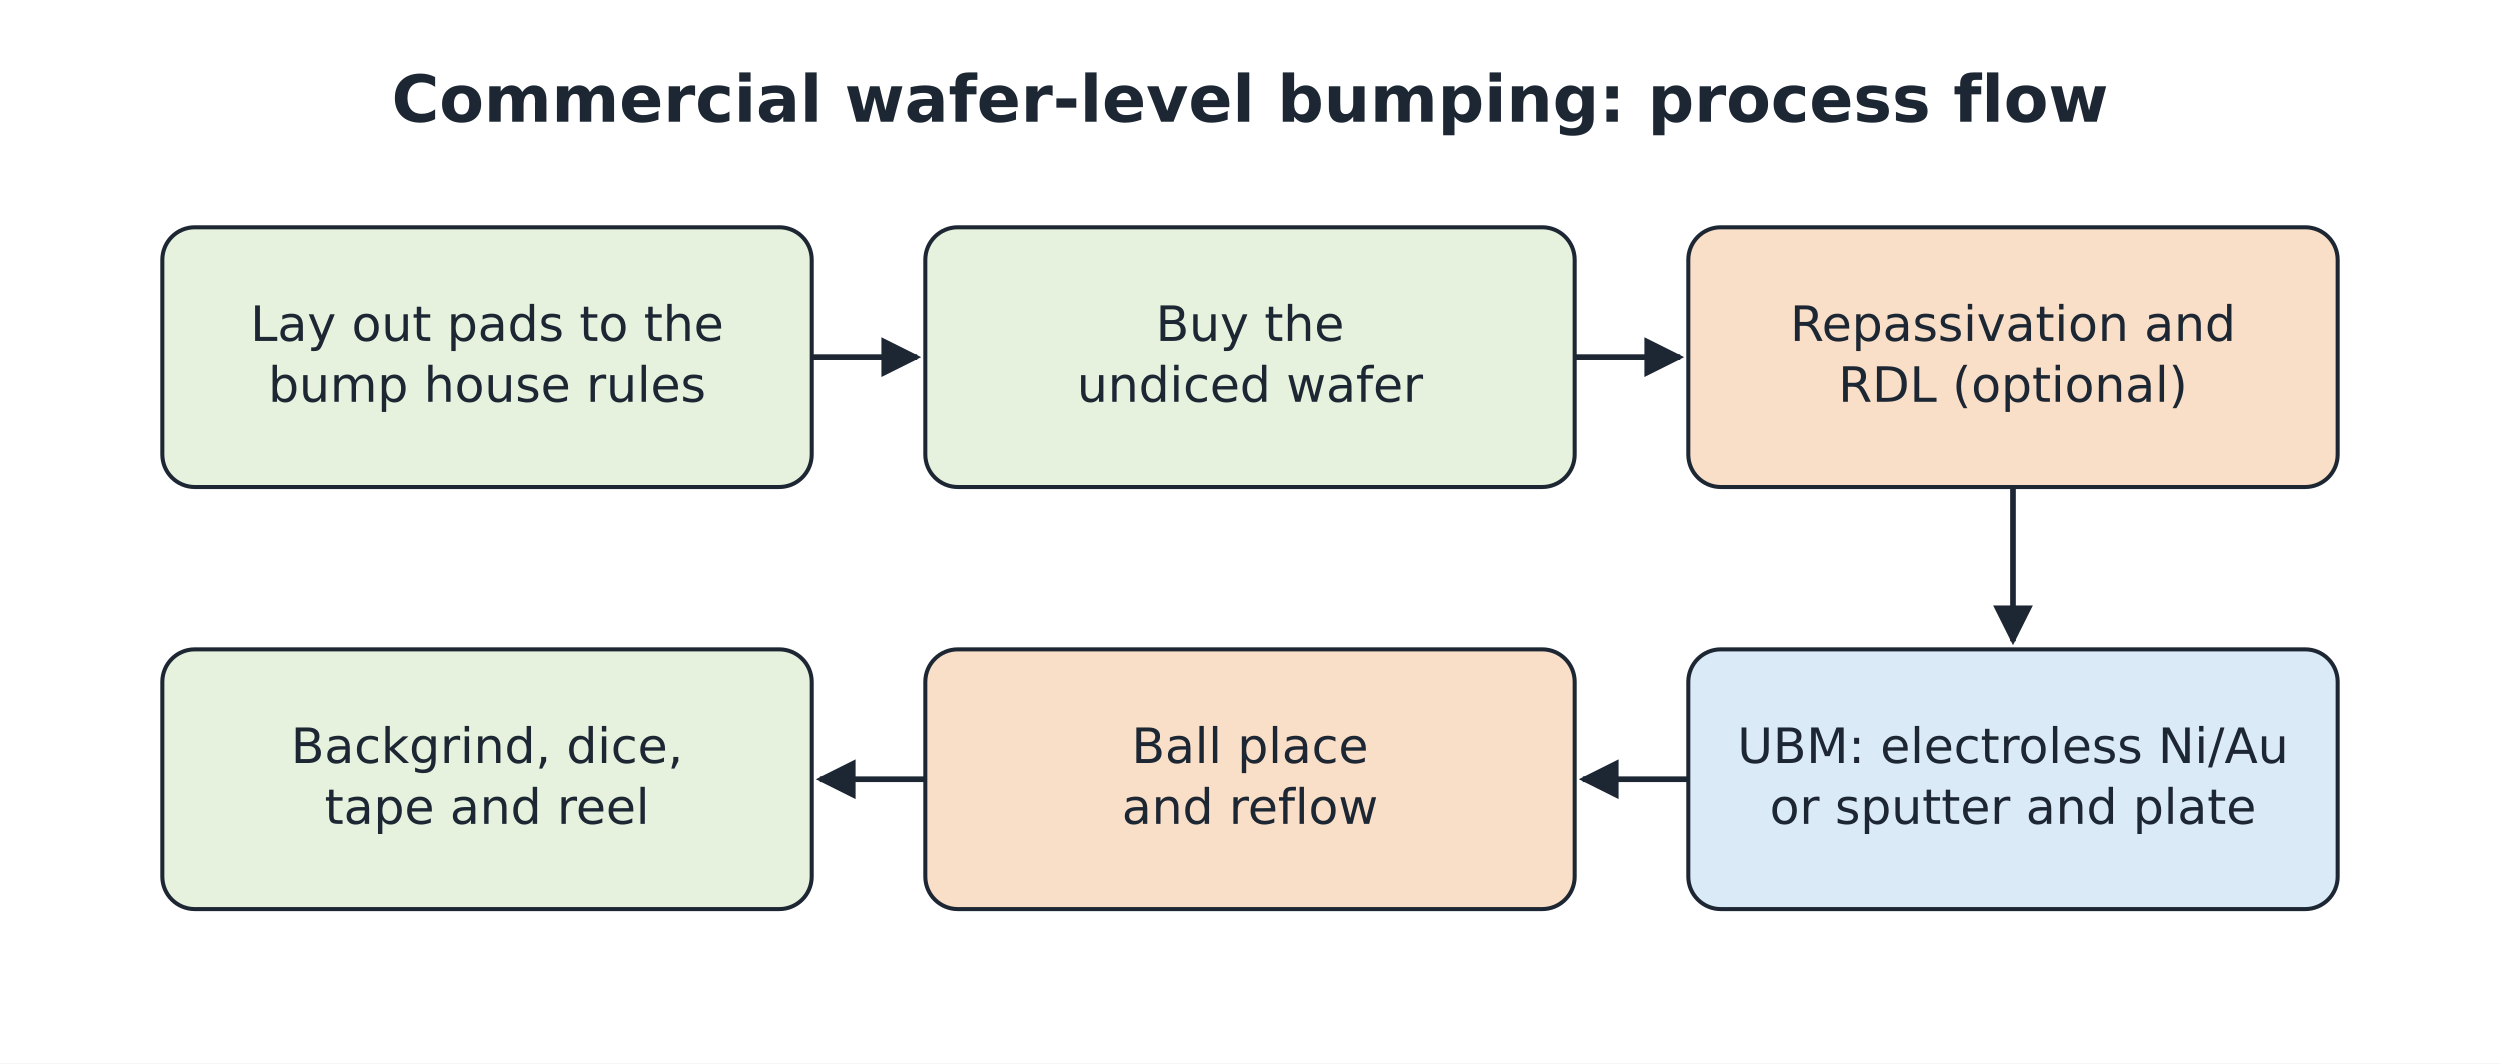
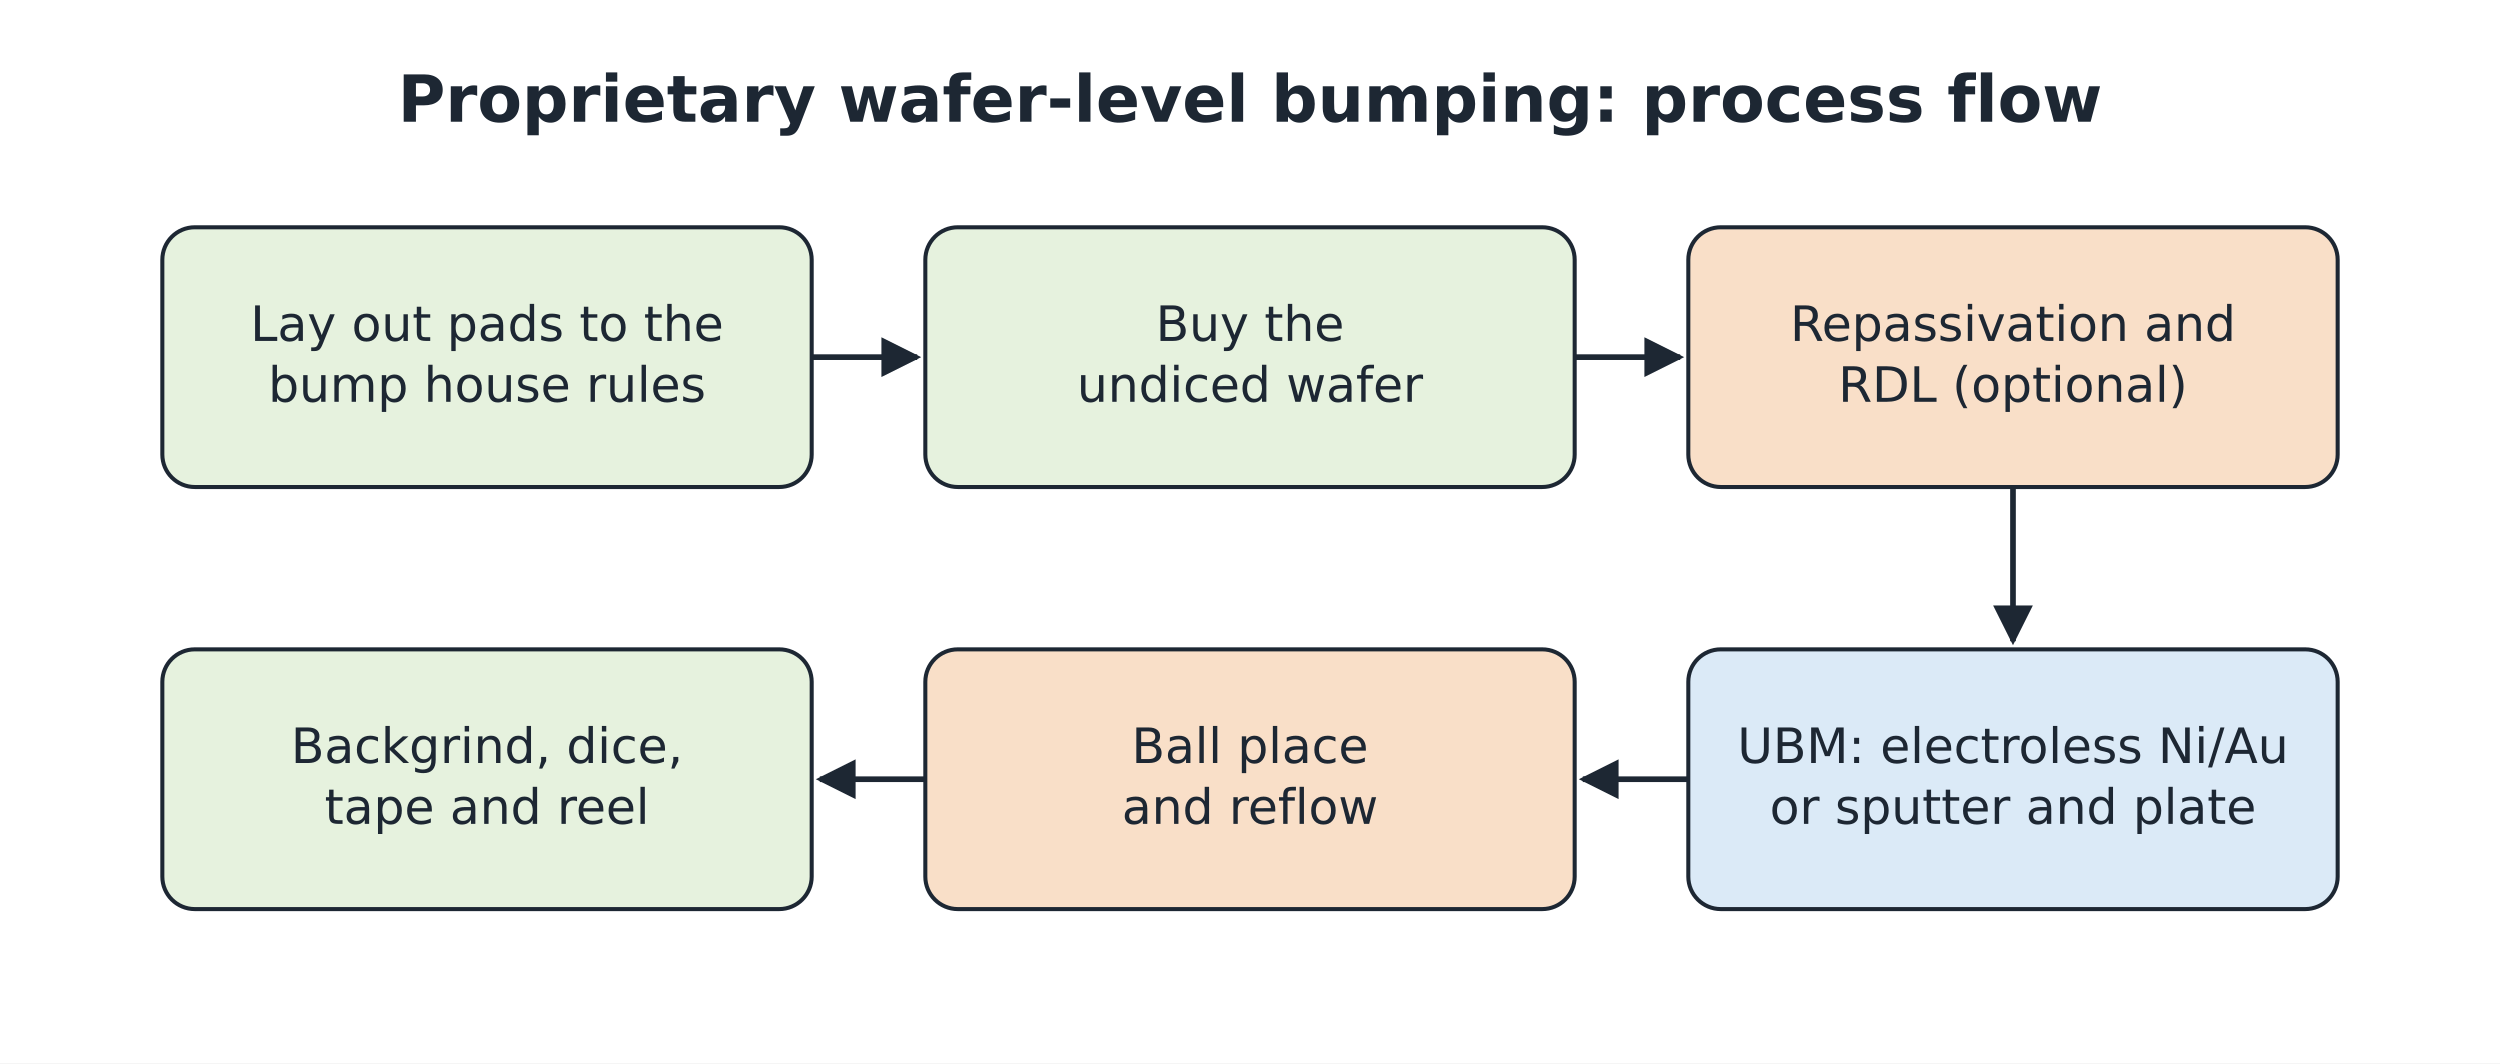
- <svg xmlns="http://www.w3.org/2000/svg" viewBox="0 0 616 262" width="616" height="262" role="img" aria-label="Commercial wafer-level bumping: process flow">
+ <svg xmlns="http://www.w3.org/2000/svg" viewBox="0 0 616 262" width="616" height="262" role="img" aria-label="Proprietary wafer-level bumping: process flow">
  <defs>
    <marker id="arr" viewBox="0 0 10 10" refX="9" refY="5" markerWidth="7" markerHeight="7" orient="auto-start-reverse">
      <path d="M0,0 L10,5 L0,10 z" fill="#1d2733" />
    </marker>
  </defs>
  <rect width="616" height="262" fill="#ffffff" />
  <g transform="translate(0,0)">
-     <text x="308.0" y="30" font-size="16" text-anchor="middle" fill="#1d2733" font-weight="bold" font-family="DejaVu Sans, Arial, Helvetica, sans-serif">Commercial wafer-level bumping: process flow</text>
+     <text x="308.0" y="30" font-size="16" text-anchor="middle" fill="#1d2733" font-weight="bold" font-family="DejaVu Sans, Arial, Helvetica, sans-serif">Proprietary wafer-level bumping: process flow</text>
    <rect x="40" y="56" width="160" height="64" rx="8" fill="#e6f2de" stroke="#1d2733" stroke-width="1" />
    <text x="120.0" y="84.0" font-size="12" text-anchor="middle" fill="#1d2733" font-weight="normal" font-family="DejaVu Sans, Arial, Helvetica, sans-serif">Lay out pads to the</text>
    <text x="120.0" y="99.0" font-size="12" text-anchor="middle" fill="#1d2733" font-weight="normal" font-family="DejaVu Sans, Arial, Helvetica, sans-serif">bump house rules</text>
    <rect x="228" y="56" width="160" height="64" rx="8" fill="#e6f2de" stroke="#1d2733" stroke-width="1" />
    <text x="308.0" y="84.0" font-size="12" text-anchor="middle" fill="#1d2733" font-weight="normal" font-family="DejaVu Sans, Arial, Helvetica, sans-serif">Buy the</text>
    <text x="308.0" y="99.0" font-size="12" text-anchor="middle" fill="#1d2733" font-weight="normal" font-family="DejaVu Sans, Arial, Helvetica, sans-serif">undiced wafer</text>
    <rect x="416" y="56" width="160" height="64" rx="8" fill="#f9dfc8" stroke="#1d2733" stroke-width="1" />
    <text x="496.0" y="84.0" font-size="12" text-anchor="middle" fill="#1d2733" font-weight="normal" font-family="DejaVu Sans, Arial, Helvetica, sans-serif">Repassivation and</text>
    <text x="496.0" y="99.0" font-size="12" text-anchor="middle" fill="#1d2733" font-weight="normal" font-family="DejaVu Sans, Arial, Helvetica, sans-serif">RDL (optional)</text>
    <rect x="416" y="160" width="160" height="64" rx="8" fill="#dbeaf7" stroke="#1d2733" stroke-width="1" />
    <text x="496.0" y="188.0" font-size="12" text-anchor="middle" fill="#1d2733" font-weight="normal" font-family="DejaVu Sans, Arial, Helvetica, sans-serif">UBM: electroless Ni/Au</text>
    <text x="496.0" y="203.0" font-size="12" text-anchor="middle" fill="#1d2733" font-weight="normal" font-family="DejaVu Sans, Arial, Helvetica, sans-serif">or sputter and plate</text>
    <rect x="228" y="160" width="160" height="64" rx="8" fill="#f9dfc8" stroke="#1d2733" stroke-width="1" />
    <text x="308.0" y="188.0" font-size="12" text-anchor="middle" fill="#1d2733" font-weight="normal" font-family="DejaVu Sans, Arial, Helvetica, sans-serif">Ball place</text>
    <text x="308.0" y="203.0" font-size="12" text-anchor="middle" fill="#1d2733" font-weight="normal" font-family="DejaVu Sans, Arial, Helvetica, sans-serif">and reflow</text>
    <rect x="40" y="160" width="160" height="64" rx="8" fill="#e6f2de" stroke="#1d2733" stroke-width="1" />
    <text x="120.0" y="188.0" font-size="12" text-anchor="middle" fill="#1d2733" font-weight="normal" font-family="DejaVu Sans, Arial, Helvetica, sans-serif">Backgrind, dice,</text>
    <text x="120.0" y="203.0" font-size="12" text-anchor="middle" fill="#1d2733" font-weight="normal" font-family="DejaVu Sans, Arial, Helvetica, sans-serif">tape and reel</text>
    <line x1="200" y1="88.0" x2="226" y2="88.0" stroke="#1d2733" stroke-width="1.4" marker-end="url(#arr)" />
    <line x1="388" y1="88.0" x2="414" y2="88.0" stroke="#1d2733" stroke-width="1.4" marker-end="url(#arr)" />
    <line x1="496.0" y1="120" x2="496.0" y2="158" stroke="#1d2733" stroke-width="1.4" marker-end="url(#arr)" />
    <line x1="416" y1="192.0" x2="390" y2="192.0" stroke="#1d2733" stroke-width="1.4" marker-end="url(#arr)" />
    <line x1="228" y1="192.0" x2="202" y2="192.0" stroke="#1d2733" stroke-width="1.4" marker-end="url(#arr)" />
  </g>
</svg>
